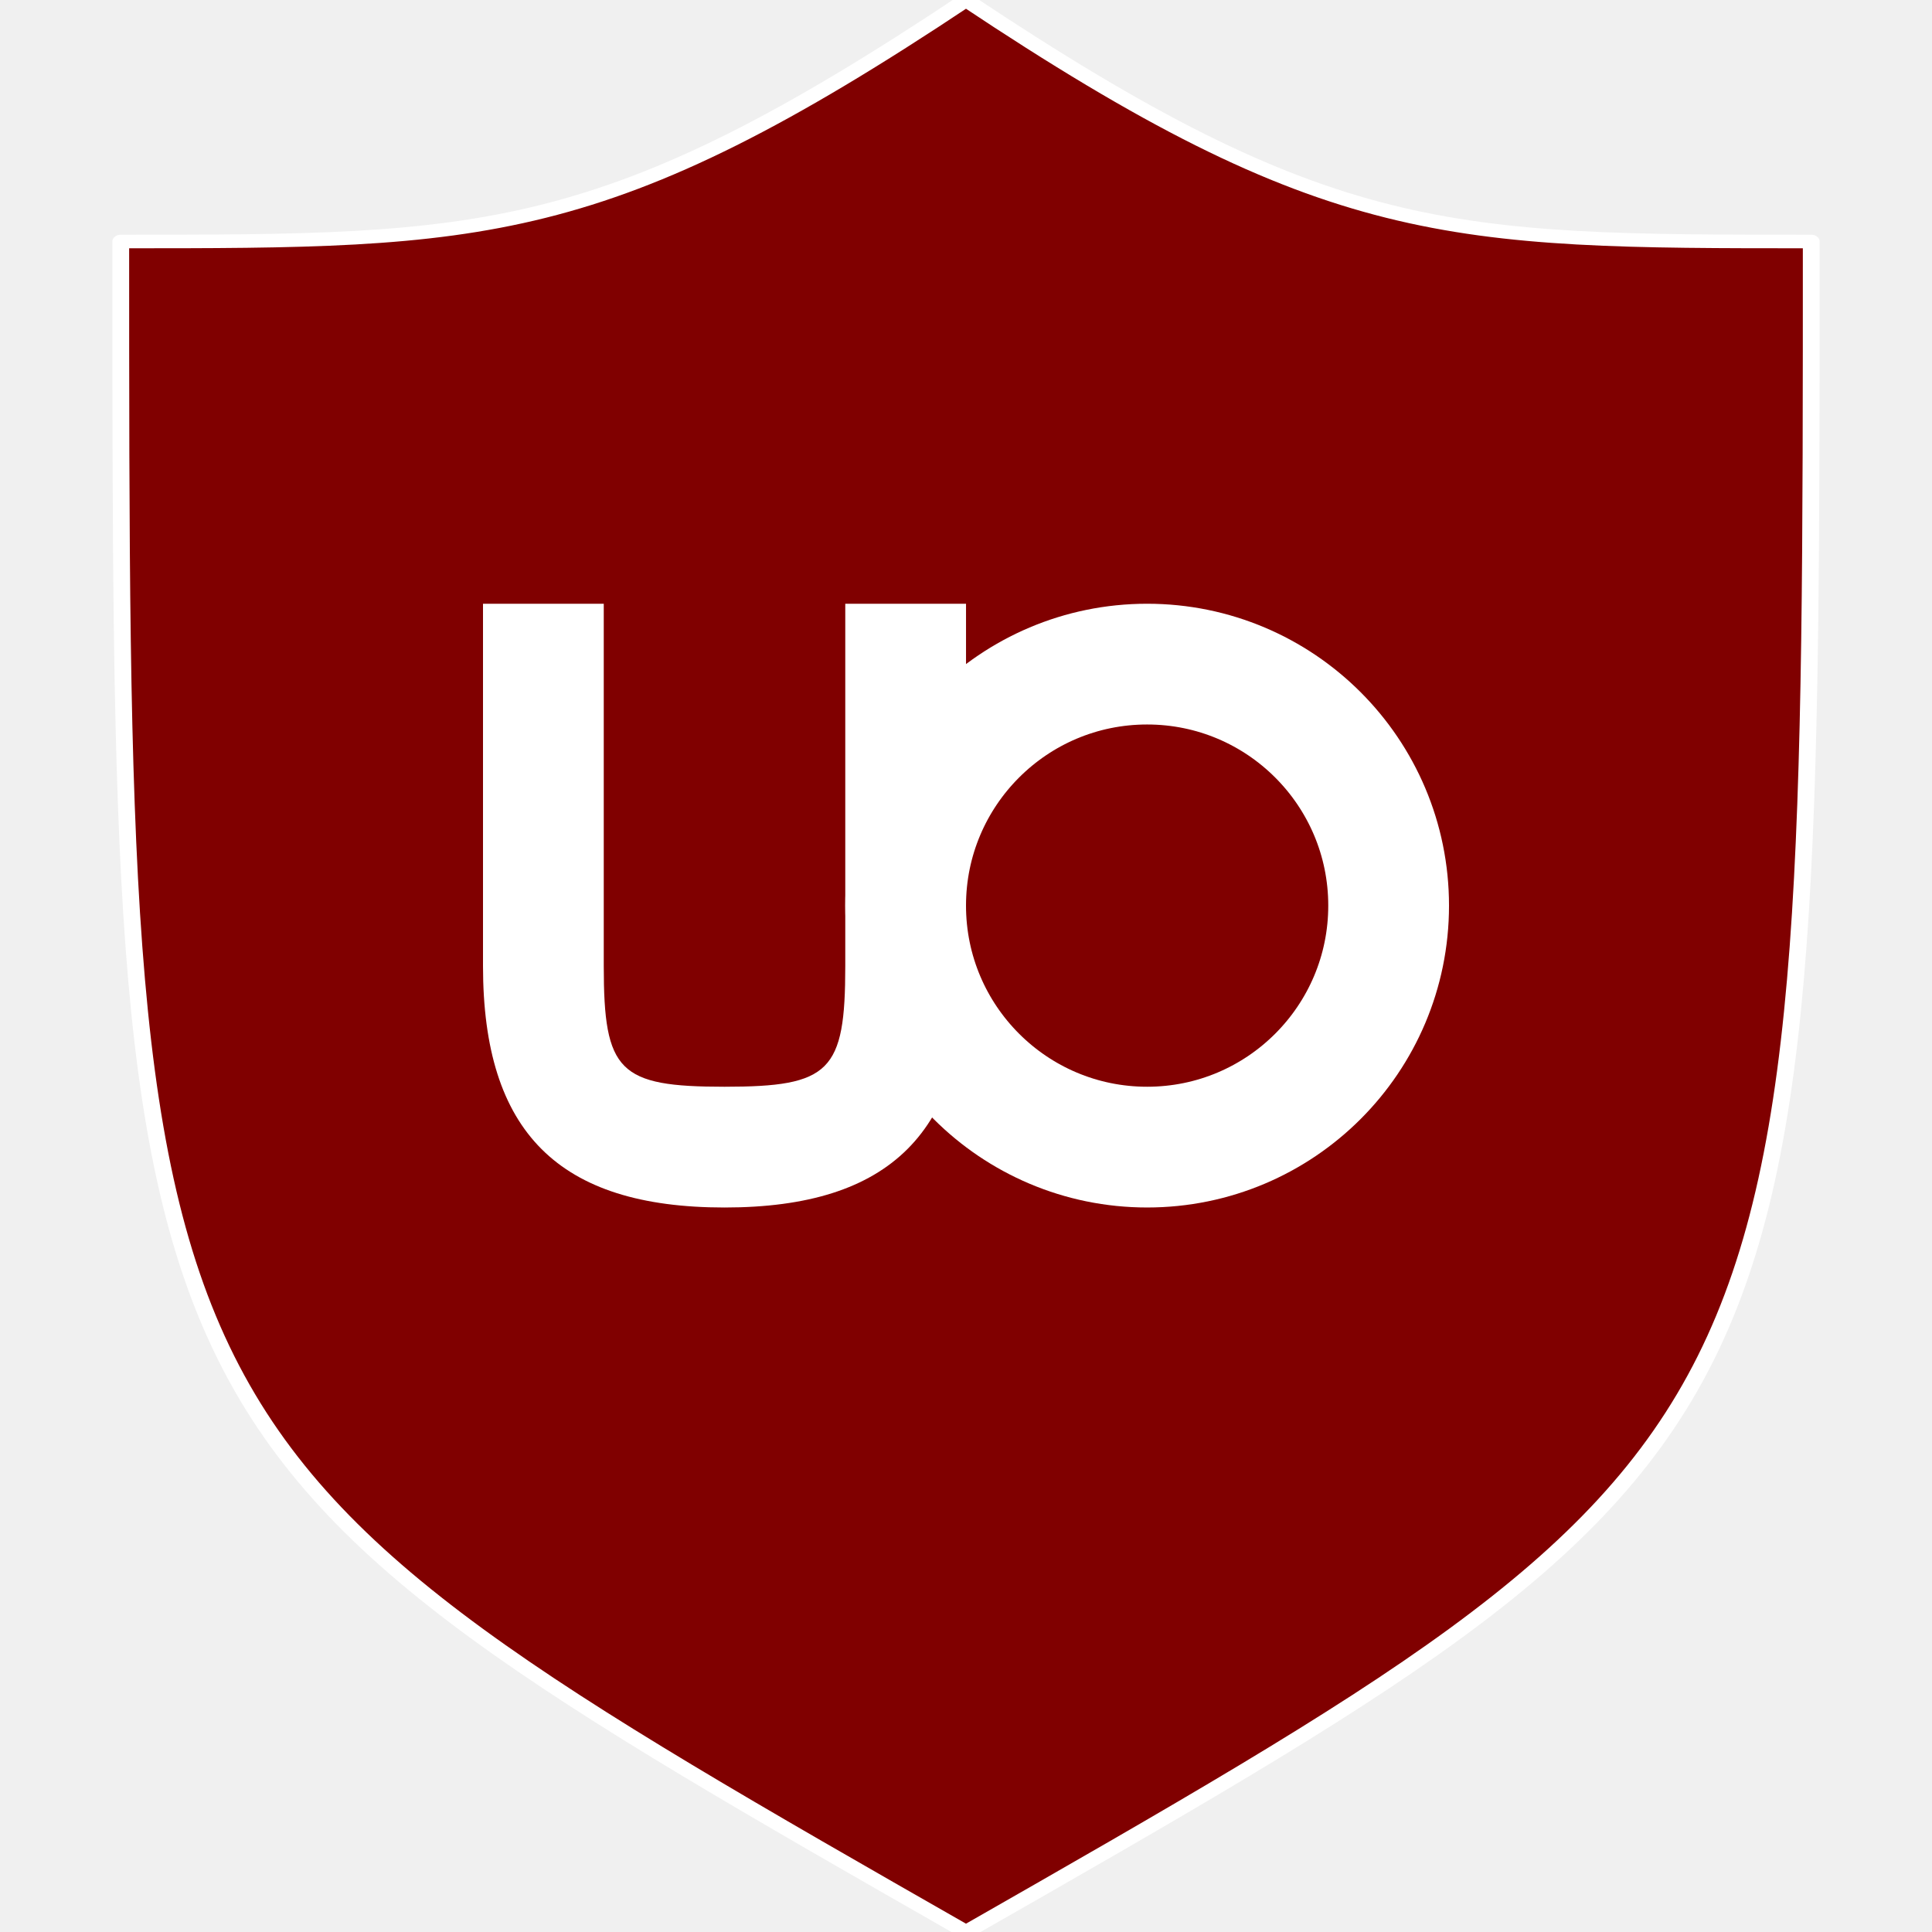
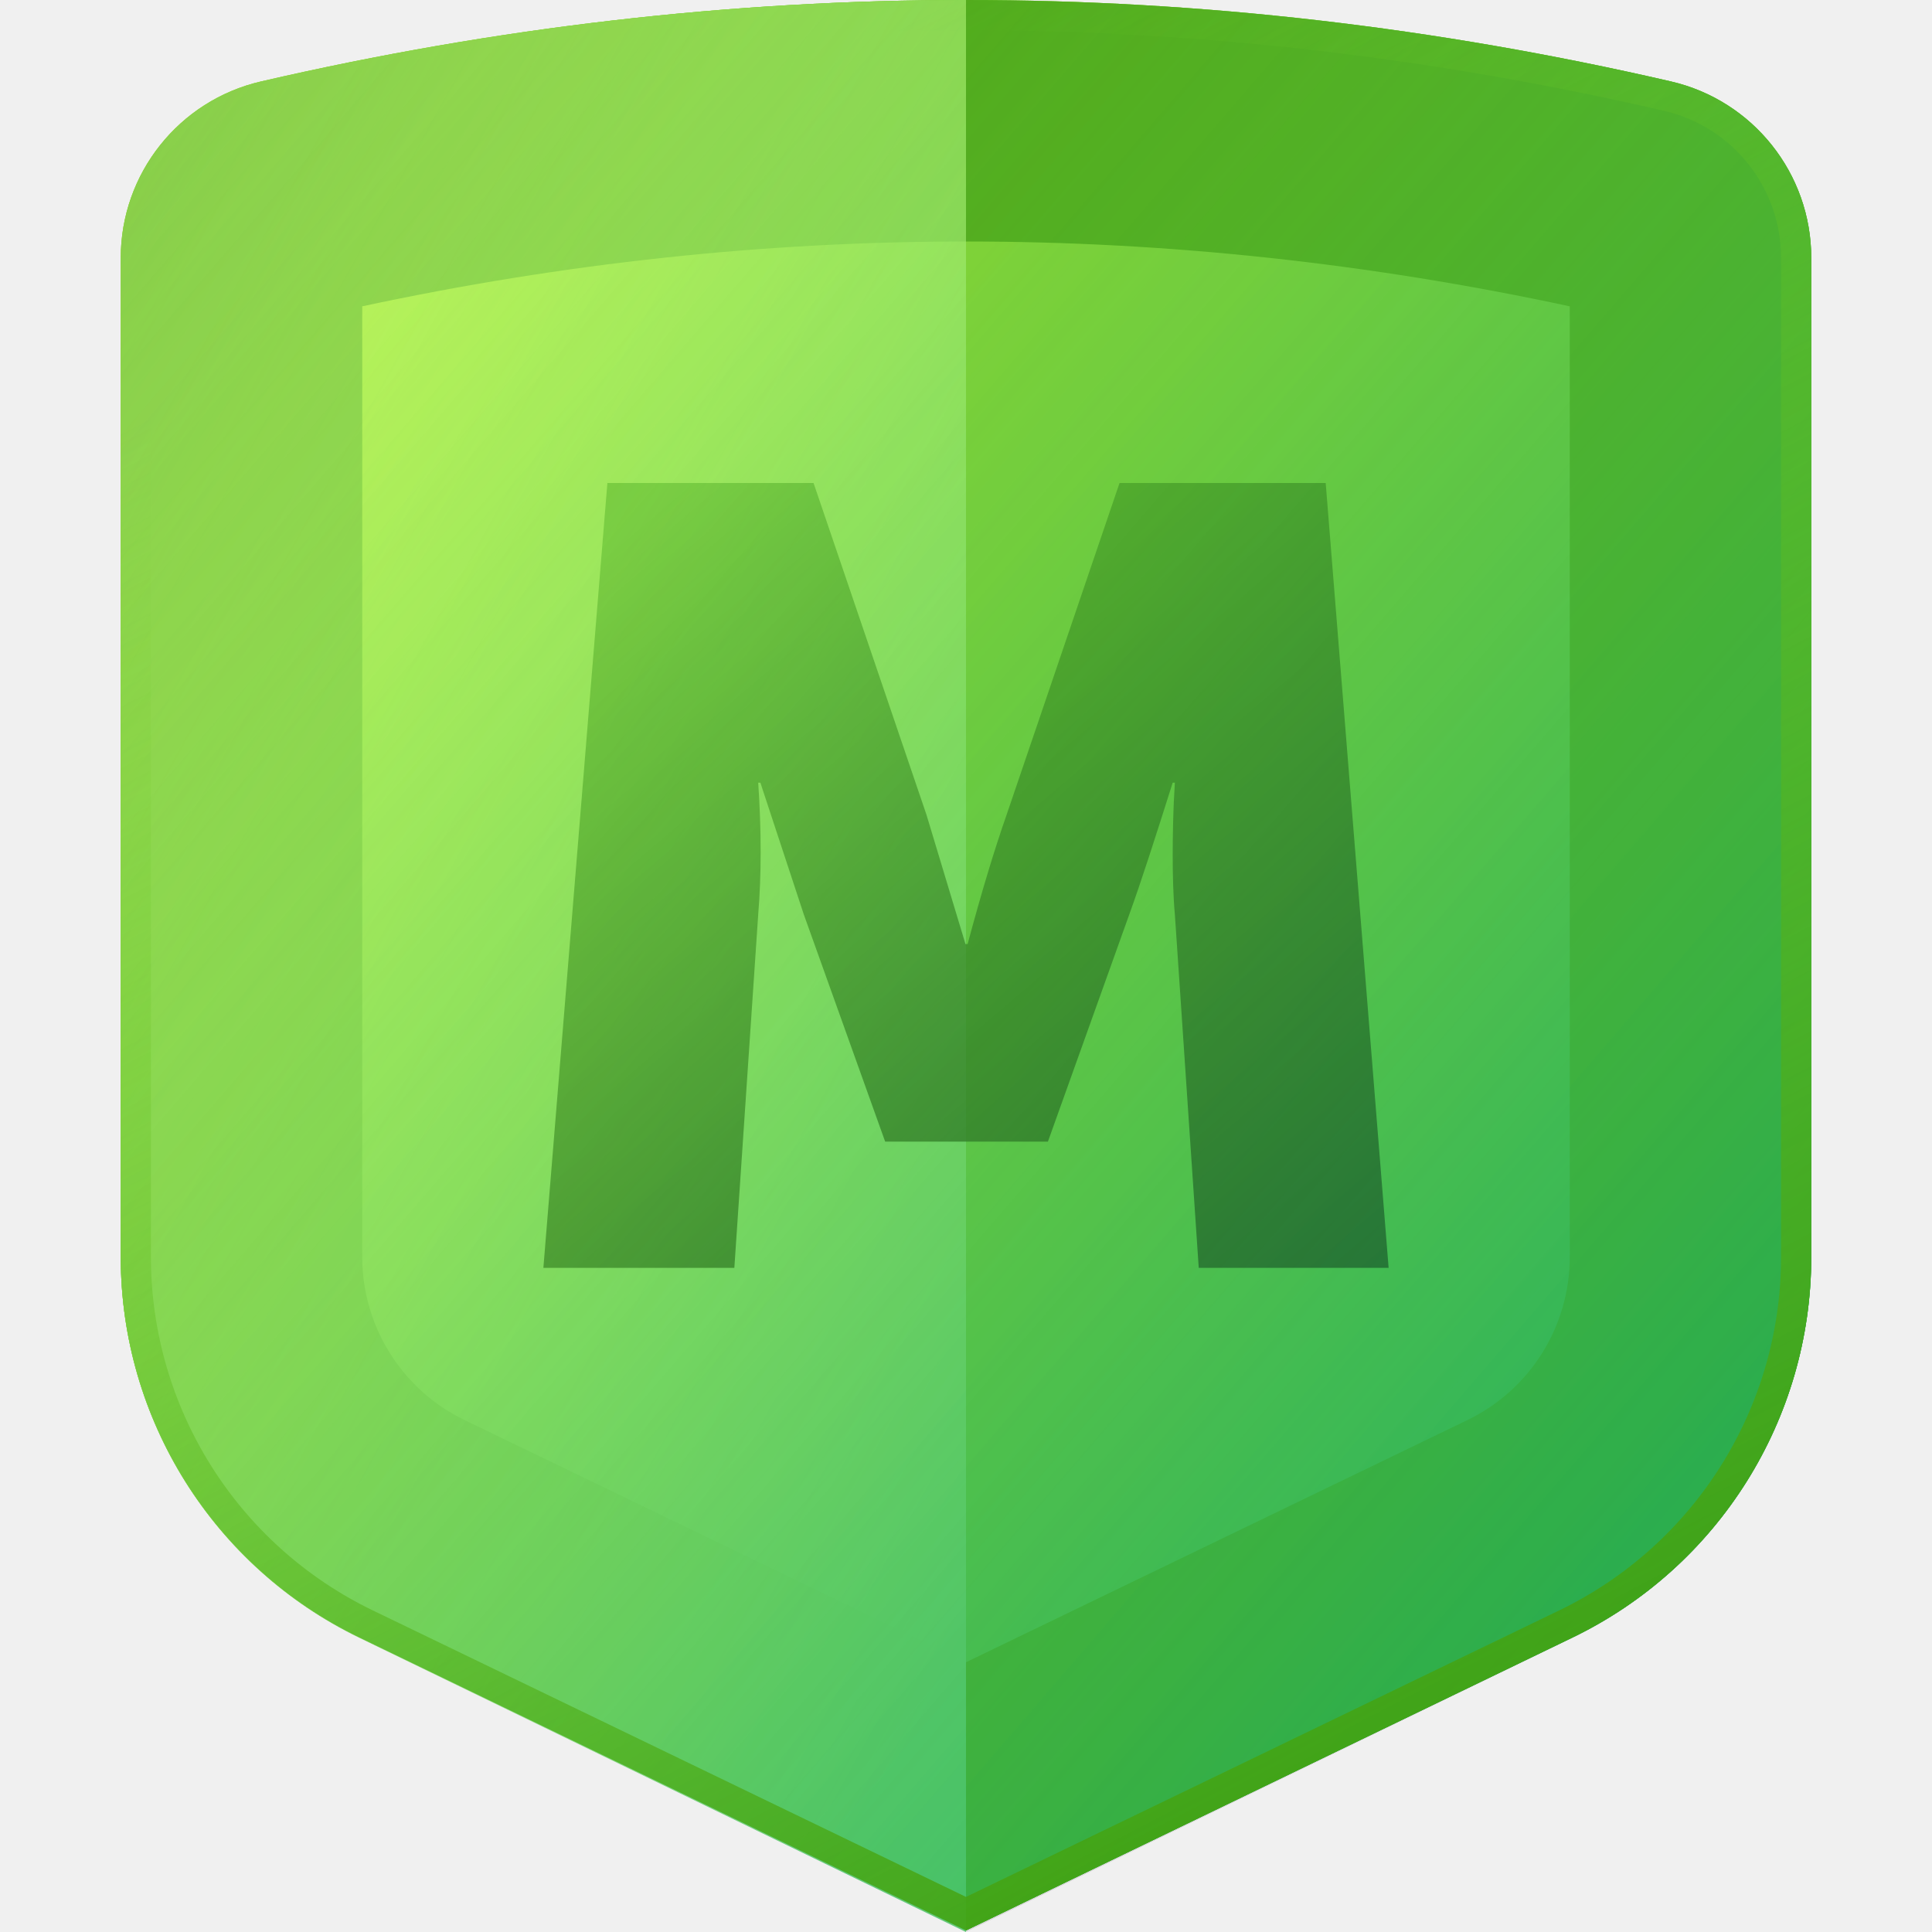
- <svg xmlns="http://www.w3.org/2000/svg" version="1.1" viewBox="0 0 128 128" height="128" width="128">
-   <g style="display:inline;opacity:1">
-     <g style="fill:#800000;fill-opacity:1;stroke:#ffffff;stroke-width:1.621;stroke-linecap:round;stroke-miterlimit:4;stroke-opacity:1;stroke-dasharray:none;display:inline" transform="matrix(0.6778654,0,0,0.5614183,-241.0754,-247.2771)" />
-     <g transform="matrix(-0.6945203,0,0,0.5610969,375.0296,-247.4295)" style="fill:#800000;fill-opacity:1;stroke:#ffffff;stroke-width:1.602;stroke-linecap:round;stroke-miterlimit:4;stroke-opacity:1;stroke-dasharray:none;display:inline;stroke-linejoin:round">
-       <path d="m 447.834,669.099 c -80.631,-57.031 -80.631,-57.031 -80.631,-199.609 34.556,0 46.075,0 80.631,-28.516 m 0,228.125 c 80.631,-57.031 80.631,-57.031 80.631,-199.609 -34.556,0 -46.075,0 -80.631,-28.516" style="fill:#800000;fill-opacity:1;fill-rule:nonzero;stroke:#ffffff;stroke-width:1.602;stroke-linecap:round;stroke-linejoin:round;stroke-miterlimit:4;stroke-opacity:1;stroke-dasharray:none" />
+ <svg xmlns="http://www.w3.org/2000/svg" xmlns:xlink="http://www.w3.org/1999/xlink" width="128" height="128" viewBox="0 0 128 128">
+   <defs>
+     <linearGradient id="a" x1="89.077%" x2="-10.678%" y1="93.233%" y2="-6.072%">
+       <stop offset="0%" stop-color="#32B756" />
+       <stop offset="100%" stop-color="#C6FF27" />
+     </linearGradient>
+     <linearGradient id="b" x1="89.077%" x2="13.771%" y1="93.233%" y2="-3.356%">
+       <stop offset="0%" stop-color="#36B952" />
+       <stop offset="100%" stop-color="#C6FF27" stop-opacity=".18" />
+     </linearGradient>
+     <path id="c" d="M9.299 5.395C24.866 1.798 40.433 0 56 0v128l-40.216-19.499A28 28 0 0 1 0 83.307v-66.22A12 12 0 0 1 9.299 5.395z" />
+     <linearGradient id="d" x1="12.019%" y1="4.515%" y2="100%">
+       <stop offset="0%" stop-color="#218608" stop-opacity=".377" />
+       <stop offset="100%" />
+     </linearGradient>
+     <linearGradient id="e" x1="89.077%" x2="-10.678%" y1="93.233%" y2="-6.072%">
+       <stop offset="0%" stop-color="#1AB068" />
+       <stop offset="100%" stop-color="#C6FF27" stop-opacity="0" />
+     </linearGradient>
+     <linearGradient id="f" x1="50%" x2="93.015%" y1="0%" y2="95.516%">
+       <stop offset="0%" stop-color="#7BD42D" stop-opacity="0" />
+       <stop offset="100%" stop-color="#3C9B0D" />
+     </linearGradient>
+   </defs>
+   <g fill="none" fill-rule="evenodd">
+     <path fill="url(#a)" d="M9.299 5.395C24.866 1.798 40.433 0 56 0s31.134 1.798 46.701 5.395A12 12 0 0 1 112 17.087v66.19a28 28 0 0 1-15.822 25.214L56 127.897 15.822 108.49A28 28 0 0 1 0 83.278v-66.19A12 12 0 0 1 9.299 5.394z" transform="translate(8)" />
+     <path fill="#45A914" fill-rule="nonzero" d="M24 83.278a12 12 0 0 0 6.78 10.805L64 110.128l33.22-16.045A12 12 0 0 0 104 83.278V20.294C90.644 17.429 77.317 16 64 16s-26.644 1.43-40 4.294v62.984zM17.299 5.395C32.866 1.798 48.433 0 64 0s31.134 1.798 46.701 5.395A12 12 0 0 1 120 17.087v66.19a28 28 0 0 1-15.822 25.214L64 127.897 23.822 108.49A28 28 0 0 1 8 83.278v-66.19a12 12 0 0 1 9.299-11.693z" />
+     <g transform="translate(8)">
+       <use fill="url(#b)" xlink:href="#c" />
+       <use fill="#FFF" fill-opacity=".236" xlink:href="#c" />
    </g>
-   </g>
-   <g transform="translate(-17.87255,-17.32535)" style="display:inline">
-     <ellipse transform="matrix(1.333333,0,0,1.333333,-42.29086,-31.10846)" ry="12" rx="12" cy="81.325" cx="102.123" style="fill:none;stroke:#ffffff;stroke-width:6;stroke-miterlimit:4;stroke-opacity:1;stroke-dasharray:none;display:inline;" />
-     <g style="fill:#ffffff;fill-opacity:1;stroke:#ffffff;stroke-width:2;stroke-miterlimit:4;stroke-opacity:1;stroke-dasharray:none" transform="scale(1.001803,0.9982007)">
-       <path d="m 81.725,81.472 c 0,11.02 -4.991,16.029 -15.971,16.029 -10.98,0 -15.971,-5.009 -15.971,-16.029 l 0,-24.043 7.986,0 0,24.043 c 0,7.013 0.998,8.014 7.986,8.014 6.987,0 7.986,-1.002 7.986,-8.014 l 0,-24.043 7.986,0 z" style="fill:#ffffff;stroke:#ffffff;stroke-width:0;stroke-linecap:square;stroke-linejoin:miter;stroke-miterlimit:4;stroke-dasharray:none;" />
-     </g>
+     <path fill="#000" fill-opacity=".1" d="M110.701 5.395C95.134 1.798 79.567 0 64 0v128l40.216-19.499A28 28 0 0 0 120 83.307v-66.22a12 12 0 0 0-9.299-11.692z" />
+     <path fill="url(#d)" d="M40.652 84H28l4.241-52H45.9l7.476 21.964 2.588 8.581h.144c.934-3.49 1.797-6.327 2.588-8.581L66.172 32h13.659L84 84H71.42l-1.582-23.418c-.215-2.327-.144-5.673-.072-7.418l.072-1.31h-.144c-1.15 3.637-2.084 6.546-2.875 8.728l-5.392 15.054H50.644l-5.391-15.054-2.876-8.727h-.143c.215 3.2.215 6.109 0 8.727L40.652 84z" transform="translate(8)" />
+     <path fill="url(#e)" d="M9.299 5.395C24.866 1.798 40.433 0 56 0s31.134 1.798 46.701 5.395A12 12 0 0 1 112 17.087v66.19a28 28 0 0 1-15.822 25.214L56 127.897 15.822 108.49A28 28 0 0 1 0 83.278v-66.19A12 12 0 0 1 9.299 5.394z" opacity=".78" transform="translate(8)" />
+     <path fill="url(#f)" fill-rule="nonzero" d="M56 125.676l39.308-18.986A26 26 0 0 0 110 83.278v-66.19a10 10 0 0 0-7.749-9.744C86.831 3.78 71.415 2 56 2S25.17 3.781 9.749 7.344A10 10 0 0 0 2 17.087v66.19a26 26 0 0 0 14.692 23.413L56 125.676zM9.299 5.396C24.866 1.797 40.433 0 56 0s31.134 1.798 46.701 5.395A12 12 0 0 1 112 17.087v66.19a28 28 0 0 1-15.822 25.214L56 127.897 15.822 108.49A28 28 0 0 1 0 83.278v-66.19A12 12 0 0 1 9.299 5.394z" transform="translate(8)" />
  </g>
</svg>
